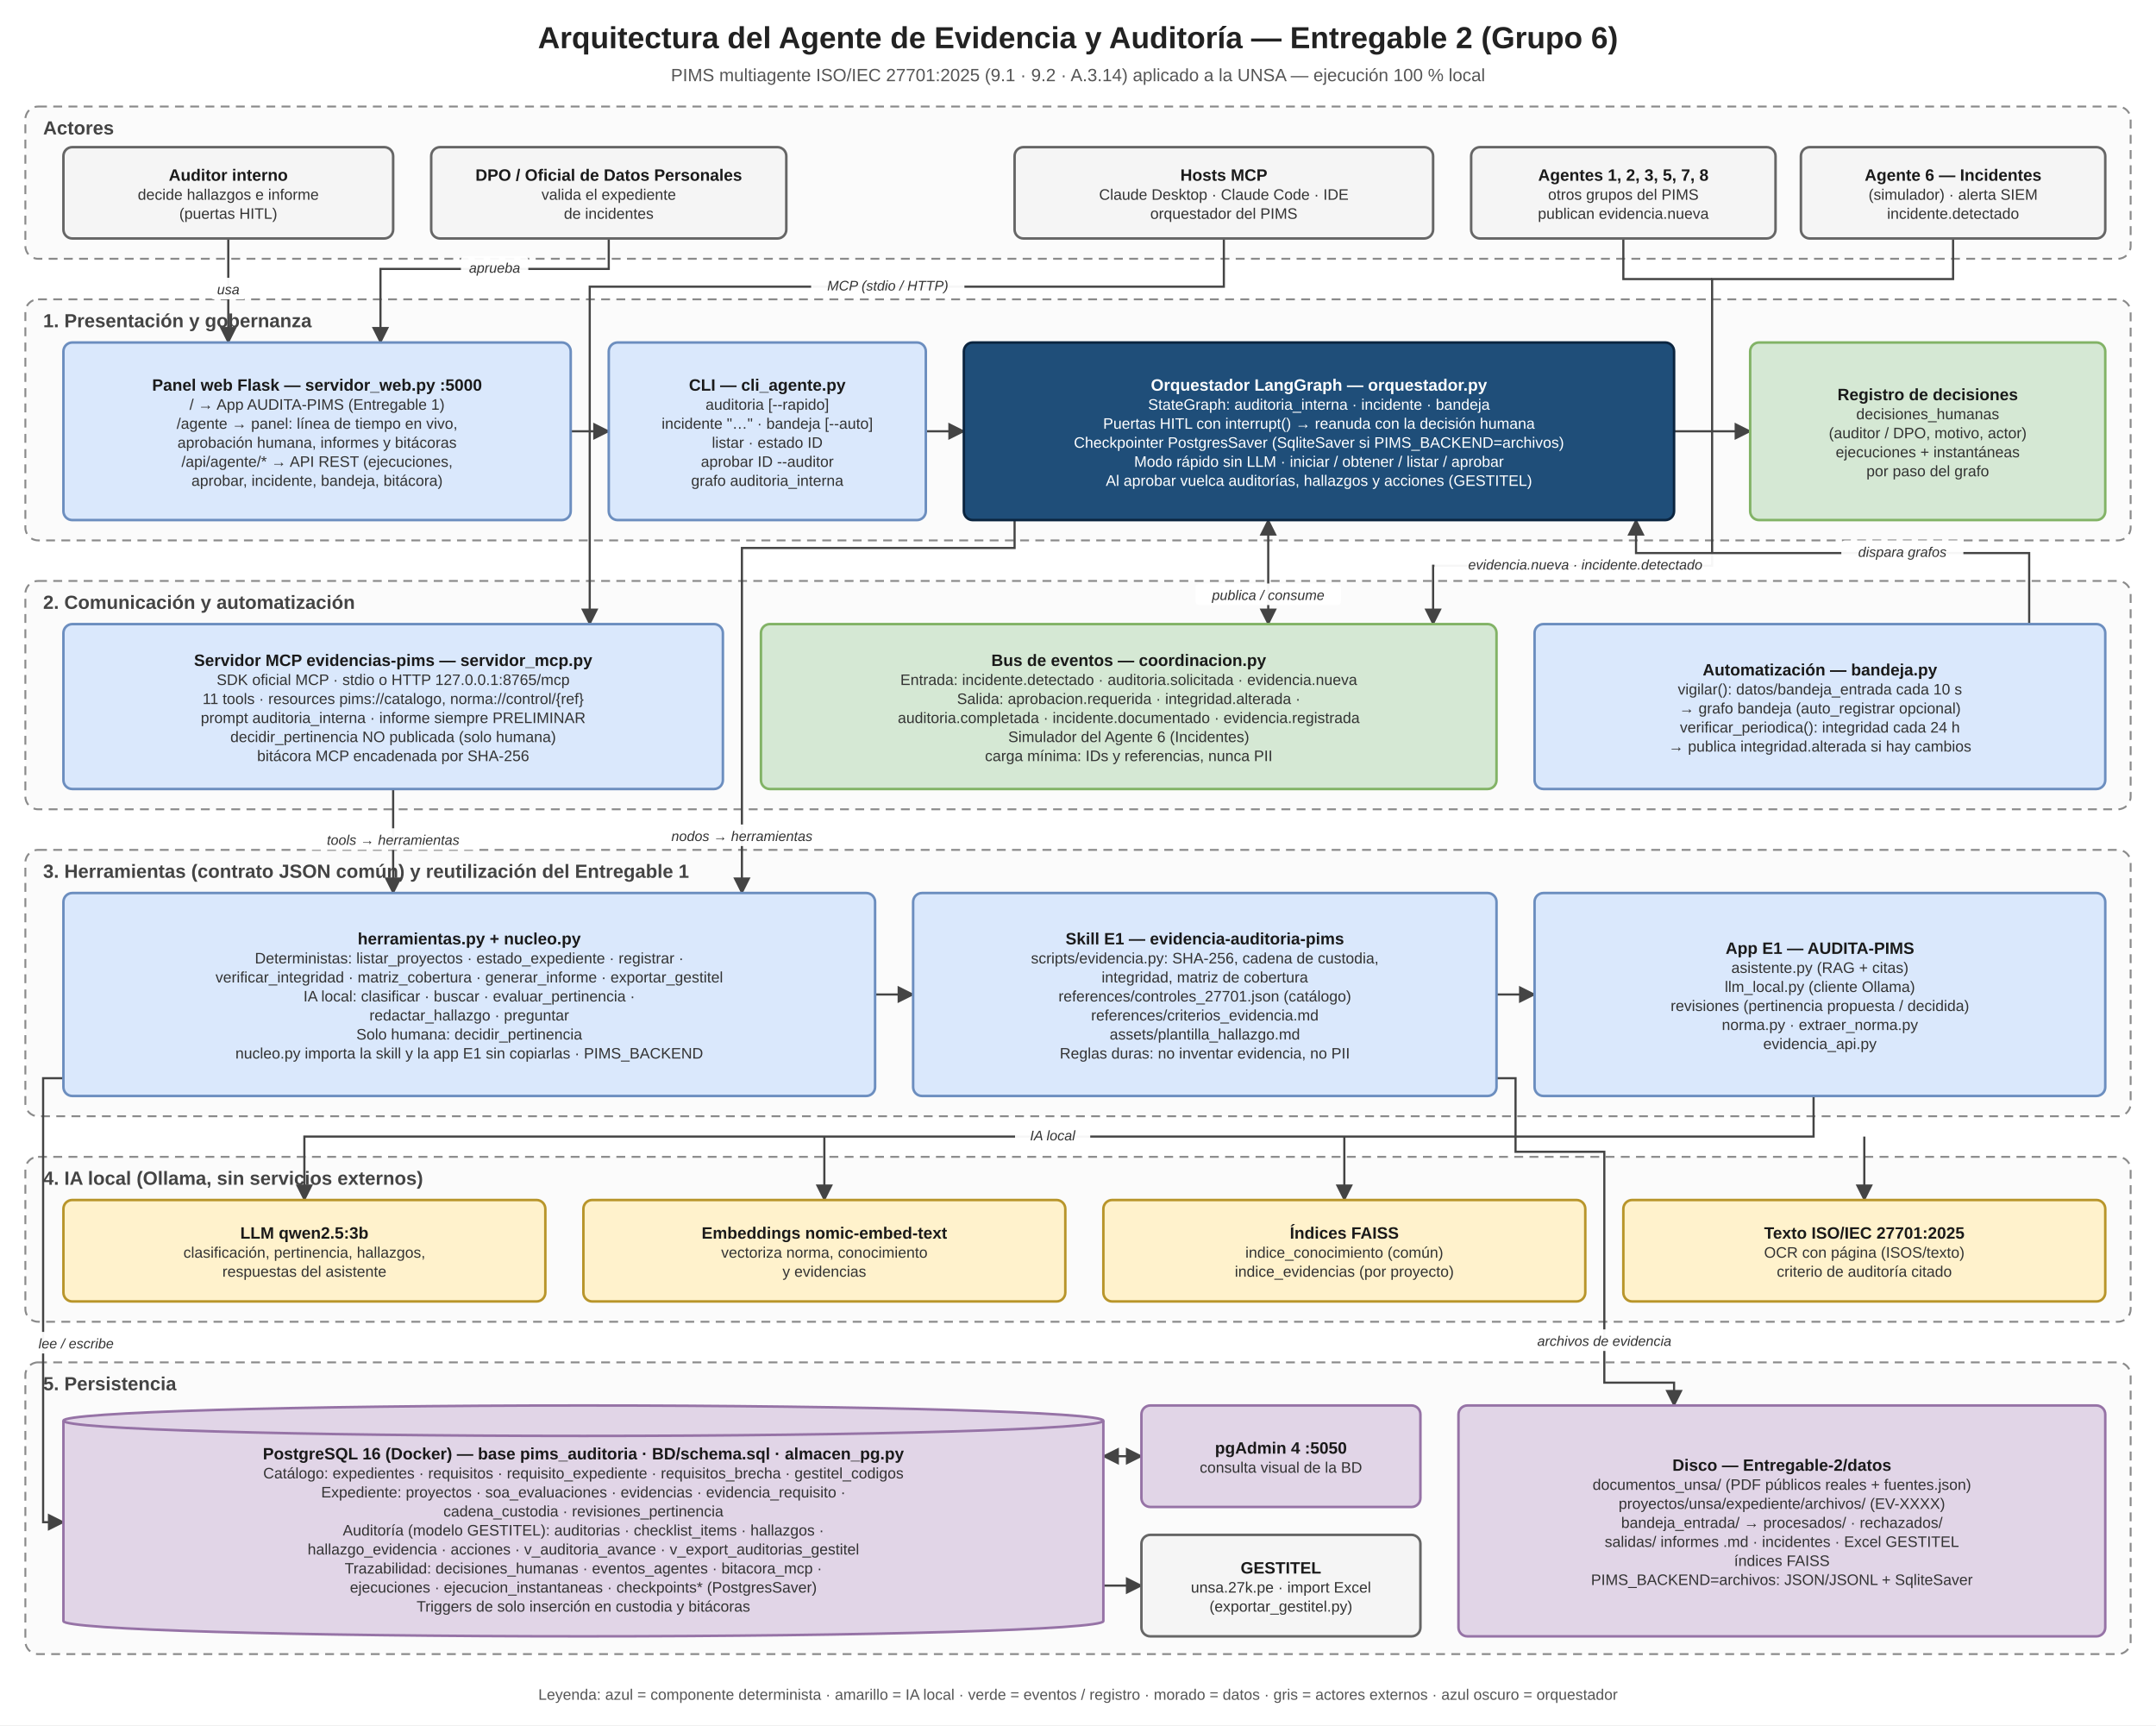
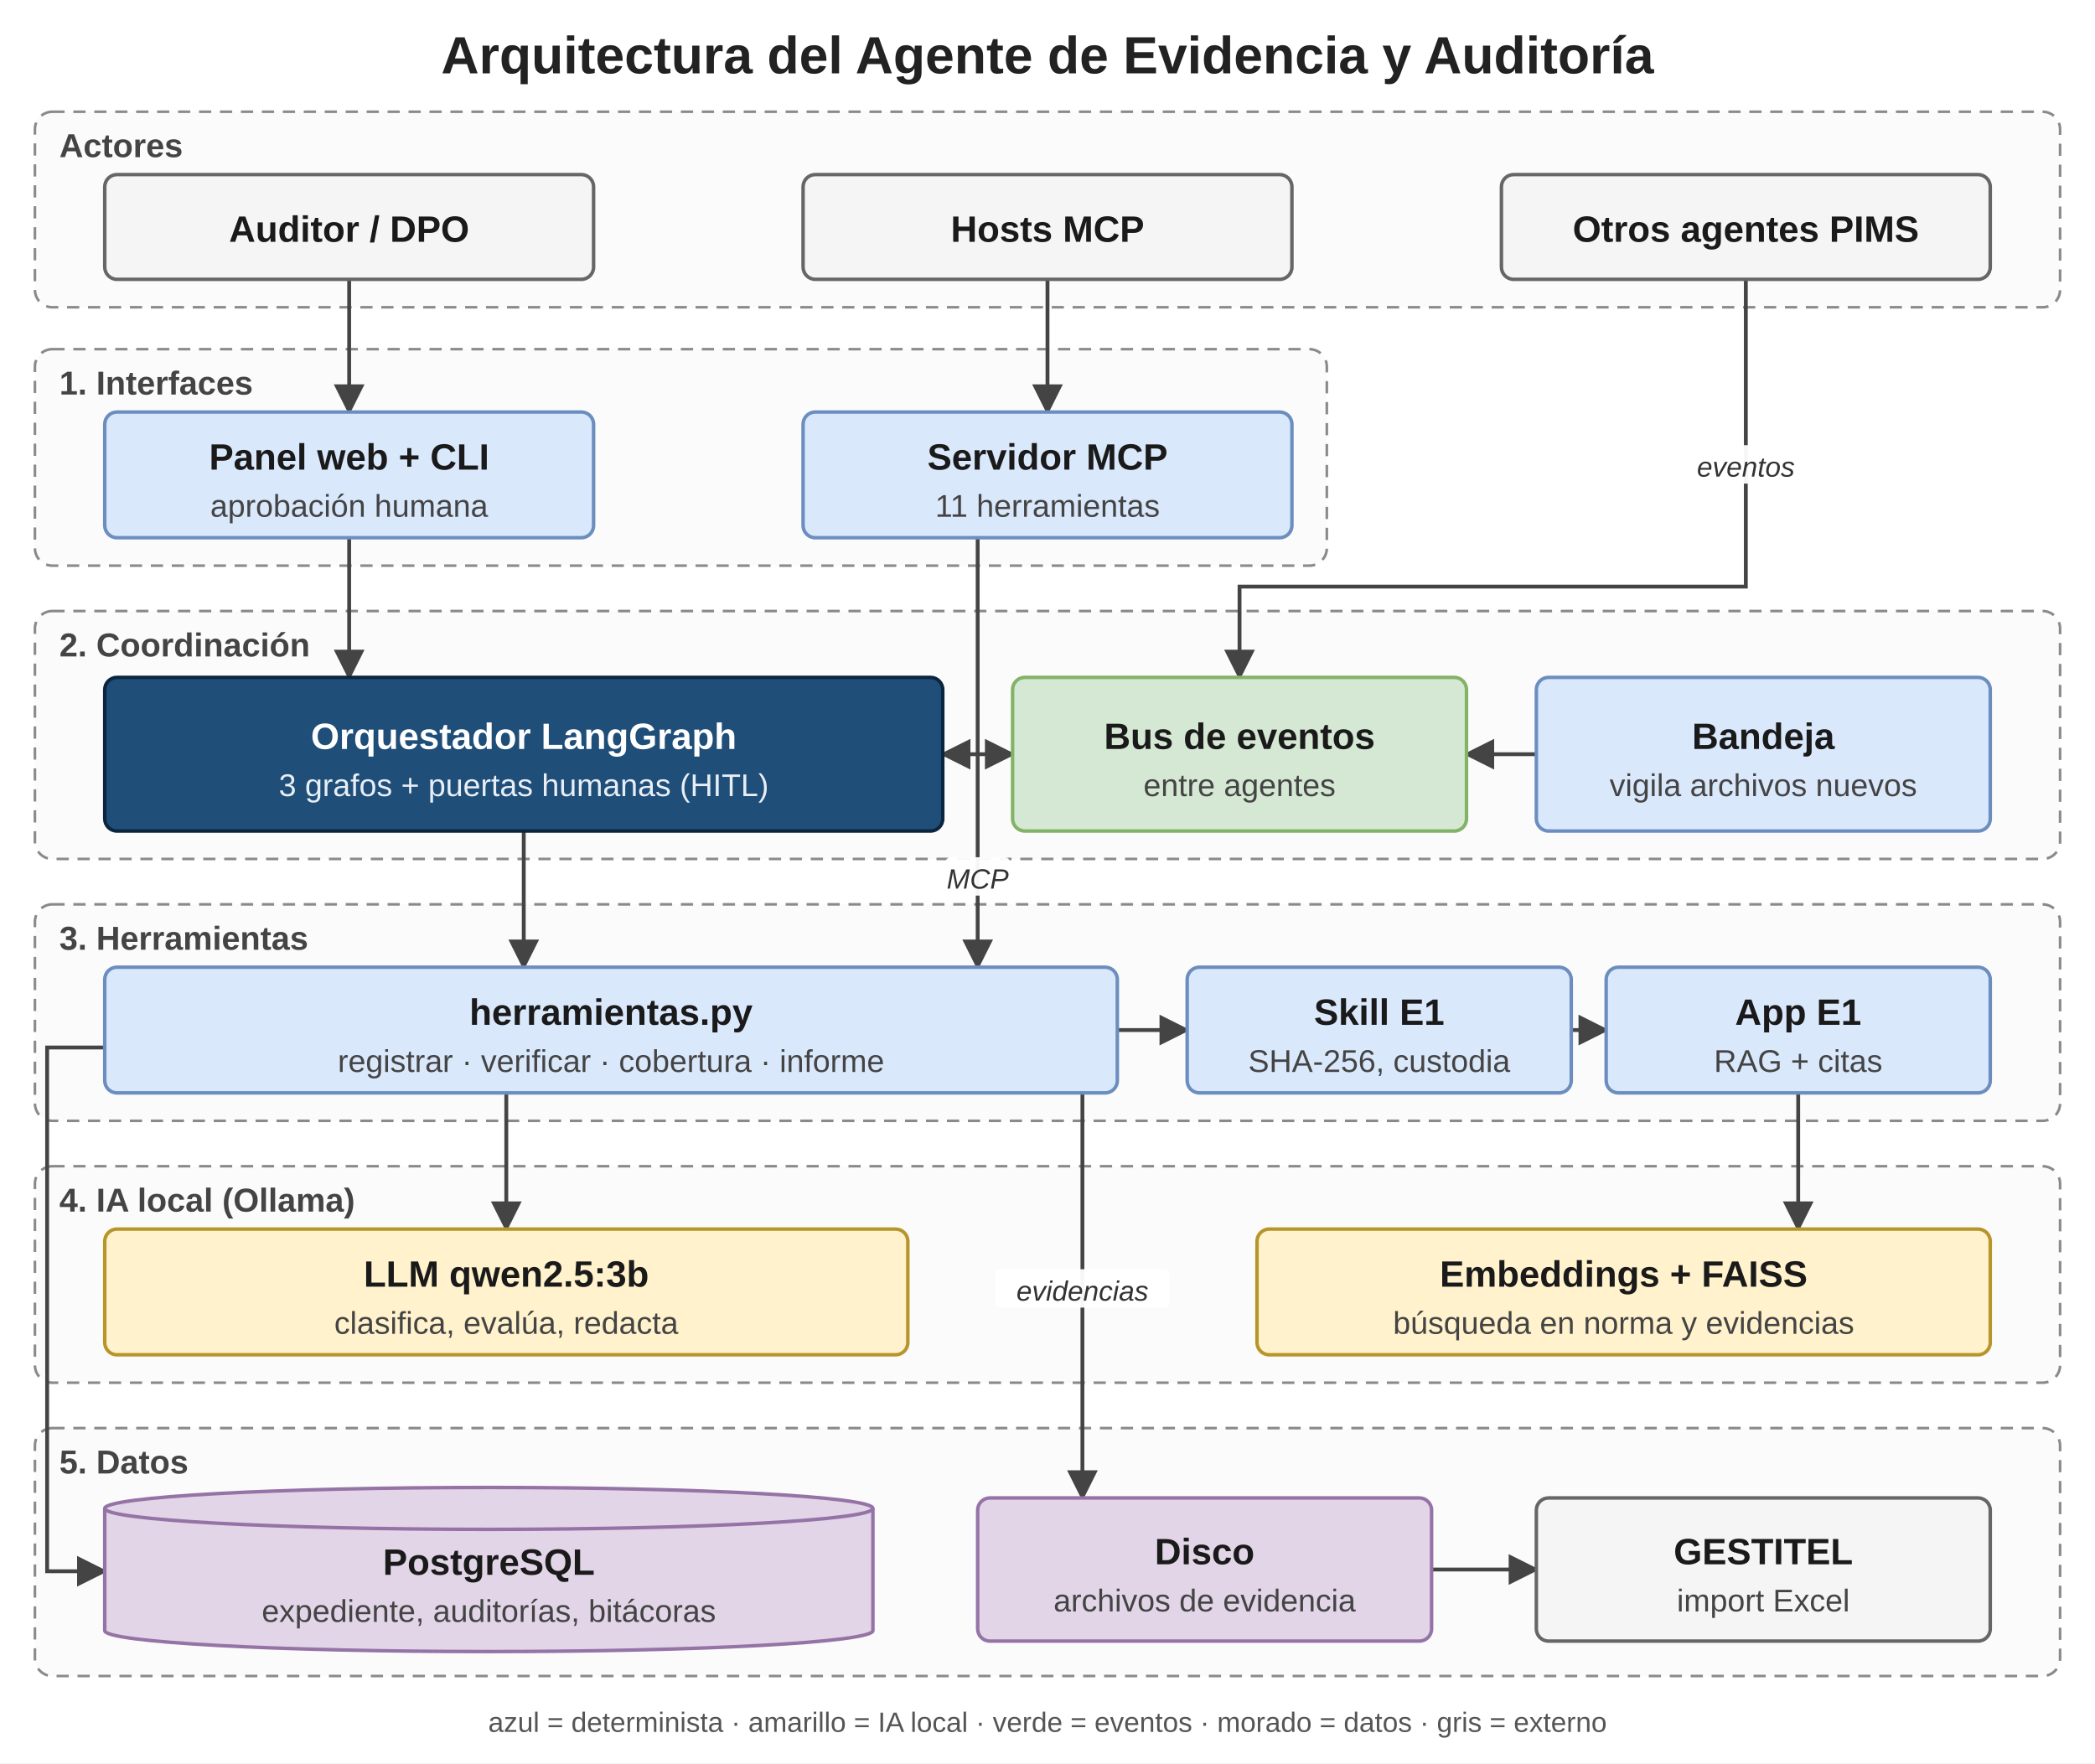
- <svg xmlns="http://www.w3.org/2000/svg" width="1700" height="1360" viewBox="0 0 1700 1360">
+ <svg xmlns="http://www.w3.org/2000/svg" width="1200" height="1010" viewBox="0 0 1200 1010">
  <defs>
    <marker id="pf" viewBox="0 0 10 10" refX="9" refY="5" markerWidth="8" markerHeight="8" orient="auto-start-reverse">
      <path d="M0,0 L10,5 L0,10 z" fill="#444" />
    </marker>
    <marker id="pi" viewBox="0 0 10 10" refX="9" refY="5" markerWidth="8" markerHeight="8" orient="auto-start-reverse">
      <path d="M0,0 L10,5 L0,10 z" fill="#444" />
    </marker>
  </defs>
  <rect width="100%" height="100%" fill="#ffffff" />
-   <rect x="20" y="84" width="1660" height="120" rx="10" fill="#fbfbfb" stroke="#8a8a8a" stroke-width="1.5" stroke-dasharray="7 5" />
-   <text x="34" y="106" font-family="Segoe UI, Arial, Helvetica, sans-serif" font-size="15" font-weight="bold" fill="#444" text-anchor="start">Actores</text>
-   <rect x="20" y="236" width="1660" height="190" rx="10" fill="#fbfbfb" stroke="#8a8a8a" stroke-width="1.5" stroke-dasharray="7 5" />
-   <text x="34" y="258" font-family="Segoe UI, Arial, Helvetica, sans-serif" font-size="15" font-weight="bold" fill="#444" text-anchor="start">1. Presentación y gobernanza</text>
-   <rect x="20" y="458" width="1660" height="180" rx="10" fill="#fbfbfb" stroke="#8a8a8a" stroke-width="1.5" stroke-dasharray="7 5" />
-   <text x="34" y="480" font-family="Segoe UI, Arial, Helvetica, sans-serif" font-size="15" font-weight="bold" fill="#444" text-anchor="start">2. Comunicación y automatización</text>
-   <rect x="20" y="670" width="1660" height="210" rx="10" fill="#fbfbfb" stroke="#8a8a8a" stroke-width="1.5" stroke-dasharray="7 5" />
-   <text x="34" y="692" font-family="Segoe UI, Arial, Helvetica, sans-serif" font-size="15" font-weight="bold" fill="#444" text-anchor="start">3. Herramientas (contrato JSON común) y reutilización del Entregable 1</text>
-   <rect x="20" y="912" width="1660" height="130" rx="10" fill="#fbfbfb" stroke="#8a8a8a" stroke-width="1.5" stroke-dasharray="7 5" />
-   <text x="34" y="934" font-family="Segoe UI, Arial, Helvetica, sans-serif" font-size="15" font-weight="bold" fill="#444" text-anchor="start">4. IA local (Ollama, sin servicios externos)</text>
-   <rect x="20" y="1074" width="1660" height="230" rx="10" fill="#fbfbfb" stroke="#8a8a8a" stroke-width="1.5" stroke-dasharray="7 5" />
-   <text x="34" y="1096" font-family="Segoe UI, Arial, Helvetica, sans-serif" font-size="15" font-weight="bold" fill="#444" text-anchor="start">5. Persistencia</text>
-   <path d="M180,188 L180,270" fill="none" stroke="#444" stroke-width="1.7" marker-end="url(#pf)" />
-   <rect x="165.76" y="219.0" width="28.48" height="17" rx="3" fill="#ffffff" fill-opacity="0.95" />
-   <text x="180.0" y="232.0" font-family="Segoe UI, Arial, Helvetica, sans-serif" font-size="11" font-weight="normal" fill="#333" text-anchor="middle" font-style="italic">usa</text>
-   <path d="M480,188 L480,212 L300,212 L300,270" fill="none" stroke="#444" stroke-width="1.7" marker-end="url(#pf)" />
-   <rect x="363.44" y="202" width="53.12" height="17" rx="3" fill="#ffffff" fill-opacity="0.95" />
-   <text x="390" y="215" font-family="Segoe UI, Arial, Helvetica, sans-serif" font-size="11" font-weight="normal" fill="#333" text-anchor="middle" font-style="italic">aprueba</text>
-   <path d="M965,188 L965,226 L465,226 L465,492" fill="none" stroke="#444" stroke-width="1.7" marker-end="url(#pf)" />
-   <rect x="639.56" y="216" width="120.88" height="17" rx="3" fill="#ffffff" fill-opacity="0.95" />
-   <text x="700" y="229" font-family="Segoe UI, Arial, Helvetica, sans-serif" font-size="11" font-weight="normal" fill="#333" text-anchor="middle" font-style="italic">MCP (stdio / HTTP)</text>
-   <path d="M1280,188 L1280,220 L1350,220" fill="none" stroke="#444" stroke-width="1.7" />
-   <path d="M1540,188 L1540,220 L1350,220 L1350,446 L1130,446 L1130,492" fill="none" stroke="#444" stroke-width="1.7" marker-end="url(#pf)" />
-   <rect x="1131.04" y="436" width="237.92" height="17" rx="3" fill="#ffffff" fill-opacity="0.95" />
-   <text x="1250" y="449" font-family="Segoe UI, Arial, Helvetica, sans-serif" font-size="11" font-weight="normal" fill="#333" text-anchor="middle" font-style="italic">evidencia.nueva · incidente.detectado</text>
-   <path d="M450,340 L480,340" fill="none" stroke="#444" stroke-width="1.7" marker-end="url(#pf)" />
-   <path d="M730,340 L760,340" fill="none" stroke="#444" stroke-width="1.7" marker-end="url(#pf)" />
-   <path d="M1320,340 L1380,340" fill="none" stroke="#444" stroke-width="1.7" marker-end="url(#pf)" />
-   <path d="M1000,410 L1000,492" fill="none" stroke="#444" stroke-width="1.7" marker-start="url(#pi)" marker-end="url(#pf)" />
-   <rect x="942.64" y="460" width="114.72" height="17" rx="3" fill="#ffffff" fill-opacity="0.95" />
-   <text x="1000" y="473" font-family="Segoe UI, Arial, Helvetica, sans-serif" font-size="11" font-weight="normal" fill="#333" text-anchor="middle" font-style="italic">publica / consume</text>
-   <path d="M1600,492 L1600,436 L1290,436 L1290,410" fill="none" stroke="#444" stroke-width="1.7" marker-end="url(#pf)" />
-   <rect x="1451.88" y="426" width="96.24" height="17" rx="3" fill="#ffffff" fill-opacity="0.95" />
-   <text x="1500" y="439" font-family="Segoe UI, Arial, Helvetica, sans-serif" font-size="11" font-weight="normal" fill="#333" text-anchor="middle" font-style="italic">dispara grafos</text>
-   <path d="M310,622 L310,704" fill="none" stroke="#444" stroke-width="1.7" marker-end="url(#pf)" />
-   <rect x="243.4" y="653.0" width="133.2" height="17" rx="3" fill="#ffffff" fill-opacity="0.95" />
-   <text x="310.0" y="666.0" font-family="Segoe UI, Arial, Helvetica, sans-serif" font-size="11" font-weight="normal" fill="#333" text-anchor="middle" font-style="italic">tools → herramientas</text>
-   <path d="M800,410 L800,432 L585,432 L585,704" fill="none" stroke="#444" stroke-width="1.7" marker-end="url(#pf)" />
-   <rect x="518.4" y="650" width="133.2" height="17" rx="3" fill="#ffffff" fill-opacity="0.95" />
-   <text x="585" y="663" font-family="Segoe UI, Arial, Helvetica, sans-serif" font-size="11" font-weight="normal" fill="#333" text-anchor="middle" font-style="italic">nodos → herramientas</text>
-   <path d="M690,784 L720,784" fill="none" stroke="#444" stroke-width="1.7" marker-end="url(#pf)" />
-   <path d="M1180,784 L1210,784" fill="none" stroke="#444" stroke-width="1.7" marker-end="url(#pf)" />
-   <path d="M1430,864 L1430,896 L240,896 L240,946" fill="none" stroke="#444" stroke-width="1.7" marker-end="url(#pf)" />
-   <rect x="800.36" y="886" width="59.28" height="17" rx="3" fill="#ffffff" fill-opacity="0.95" />
-   <text x="830" y="899" font-family="Segoe UI, Arial, Helvetica, sans-serif" font-size="11" font-weight="normal" fill="#333" text-anchor="middle" font-style="italic">IA local</text>
-   <path d="M650,896 L650,946" fill="none" stroke="#444" stroke-width="1.7" marker-end="url(#pf)" />
-   <path d="M1060,896 L1060,946" fill="none" stroke="#444" stroke-width="1.7" marker-end="url(#pf)" />
-   <path d="M1470,896 L1470,946" fill="none" stroke="#444" stroke-width="1.7" marker-end="url(#pf)" />
-   <path d="M50,850 L34,850 L34,1200 L50,1200" fill="none" stroke="#444" stroke-width="1.7" marker-end="url(#pf)" />
-   <rect x="14.96" y="1050" width="90.08" height="17" rx="3" fill="#ffffff" fill-opacity="0.95" />
-   <text x="60" y="1063" font-family="Segoe UI, Arial, Helvetica, sans-serif" font-size="11" font-weight="normal" fill="#333" text-anchor="middle" font-style="italic">lee / escribe</text>
-   <path d="M1180,850 L1195,850 L1195,908 L1265,908 L1265,1090 L1320,1090 L1320,1108" fill="none" stroke="#444" stroke-width="1.7" marker-end="url(#pf)" />
-   <rect x="1195.32" y="1048" width="139.36" height="17" rx="3" fill="#ffffff" fill-opacity="0.95" />
-   <text x="1265" y="1061" font-family="Segoe UI, Arial, Helvetica, sans-serif" font-size="11" font-weight="normal" fill="#333" text-anchor="middle" font-style="italic">archivos de evidencia</text>
-   <path d="M870,1148 L900,1148" fill="none" stroke="#444" stroke-width="1.7" marker-start="url(#pi)" marker-end="url(#pf)" />
-   <path d="M860,1250 L900,1250" fill="none" stroke="#444" stroke-width="1.7" marker-end="url(#pf)" />
-   <text x="850" y="38" font-family="Segoe UI, Arial, Helvetica, sans-serif" font-size="24" font-weight="bold" fill="#222" text-anchor="middle">Arquitectura del Agente de Evidencia y Auditoría — Entregable 2 (Grupo 6)</text>
-   <text x="850" y="64" font-family="Segoe UI, Arial, Helvetica, sans-serif" font-size="14" font-weight="normal" fill="#555" text-anchor="middle">PIMS multiagente ISO/IEC 27701:2025 (9.1 · 9.2 · A.3.14) aplicado a la UNSA — ejecución 100 % local</text>
-   <rect x="50" y="116" width="260" height="72" rx="7" fill="#f5f5f5" stroke="#666666" stroke-width="2" />
-   <text x="180.0" y="142.5" font-family="Segoe UI, Arial, Helvetica, sans-serif" font-size="13" font-weight="bold" fill="#1a1a1a" text-anchor="middle">Auditor interno</text>
-   <text x="180.0" y="157.5" font-family="Segoe UI, Arial, Helvetica, sans-serif" font-size="12" font-weight="normal" fill="#333" text-anchor="middle">decide hallazgos e informe</text>
-   <text x="180.0" y="172.5" font-family="Segoe UI, Arial, Helvetica, sans-serif" font-size="12" font-weight="normal" fill="#333" text-anchor="middle">(puertas HITL)</text>
-   <rect x="340" y="116" width="280" height="72" rx="7" fill="#f5f5f5" stroke="#666666" stroke-width="2" />
-   <text x="480.0" y="142.5" font-family="Segoe UI, Arial, Helvetica, sans-serif" font-size="13" font-weight="bold" fill="#1a1a1a" text-anchor="middle">DPO / Oficial de Datos Personales</text>
-   <text x="480.0" y="157.5" font-family="Segoe UI, Arial, Helvetica, sans-serif" font-size="12" font-weight="normal" fill="#333" text-anchor="middle">valida el expediente</text>
-   <text x="480.0" y="172.5" font-family="Segoe UI, Arial, Helvetica, sans-serif" font-size="12" font-weight="normal" fill="#333" text-anchor="middle">de incidentes</text>
-   <rect x="800" y="116" width="330" height="72" rx="7" fill="#f5f5f5" stroke="#666666" stroke-width="2" />
-   <text x="965.0" y="142.5" font-family="Segoe UI, Arial, Helvetica, sans-serif" font-size="13" font-weight="bold" fill="#1a1a1a" text-anchor="middle">Hosts MCP</text>
-   <text x="965.0" y="157.5" font-family="Segoe UI, Arial, Helvetica, sans-serif" font-size="12" font-weight="normal" fill="#333" text-anchor="middle">Claude Desktop · Claude Code · IDE</text>
-   <text x="965.0" y="172.5" font-family="Segoe UI, Arial, Helvetica, sans-serif" font-size="12" font-weight="normal" fill="#333" text-anchor="middle">orquestador del PIMS</text>
-   <rect x="1160" y="116" width="240" height="72" rx="7" fill="#f5f5f5" stroke="#666666" stroke-width="2" />
-   <text x="1280.0" y="142.5" font-family="Segoe UI, Arial, Helvetica, sans-serif" font-size="13" font-weight="bold" fill="#1a1a1a" text-anchor="middle">Agentes 1, 2, 3, 5, 7, 8</text>
-   <text x="1280.0" y="157.5" font-family="Segoe UI, Arial, Helvetica, sans-serif" font-size="12" font-weight="normal" fill="#333" text-anchor="middle">otros grupos del PIMS</text>
-   <text x="1280.0" y="172.5" font-family="Segoe UI, Arial, Helvetica, sans-serif" font-size="12" font-weight="normal" fill="#333" text-anchor="middle">publican evidencia.nueva</text>
-   <rect x="1420" y="116" width="240" height="72" rx="7" fill="#f5f5f5" stroke="#666666" stroke-width="2" />
-   <text x="1540.0" y="142.5" font-family="Segoe UI, Arial, Helvetica, sans-serif" font-size="13" font-weight="bold" fill="#1a1a1a" text-anchor="middle">Agente 6 — Incidentes</text>
-   <text x="1540.0" y="157.5" font-family="Segoe UI, Arial, Helvetica, sans-serif" font-size="12" font-weight="normal" fill="#333" text-anchor="middle">(simulador) · alerta SIEM</text>
-   <text x="1540.0" y="172.5" font-family="Segoe UI, Arial, Helvetica, sans-serif" font-size="12" font-weight="normal" fill="#333" text-anchor="middle">incidente.detectado</text>
-   <rect x="50" y="270" width="400" height="140" rx="7" fill="#dae8fc" stroke="#6c8ebf" stroke-width="2" />
-   <text x="250.0" y="308.0" font-family="Segoe UI, Arial, Helvetica, sans-serif" font-size="13" font-weight="bold" fill="#1a1a1a" text-anchor="middle">Panel web Flask — servidor_web.py :5000</text>
-   <text x="250.0" y="323.0" font-family="Segoe UI, Arial, Helvetica, sans-serif" font-size="12" font-weight="normal" fill="#333" text-anchor="middle">/  → App AUDITA-PIMS (Entregable 1)</text>
-   <text x="250.0" y="338.0" font-family="Segoe UI, Arial, Helvetica, sans-serif" font-size="12" font-weight="normal" fill="#333" text-anchor="middle">/agente → panel: línea de tiempo en vivo,</text>
-   <text x="250.0" y="353.0" font-family="Segoe UI, Arial, Helvetica, sans-serif" font-size="12" font-weight="normal" fill="#333" text-anchor="middle">aprobación humana, informes y bitácoras</text>
-   <text x="250.0" y="368.0" font-family="Segoe UI, Arial, Helvetica, sans-serif" font-size="12" font-weight="normal" fill="#333" text-anchor="middle">/api/agente/* → API REST (ejecuciones,</text>
-   <text x="250.0" y="383.0" font-family="Segoe UI, Arial, Helvetica, sans-serif" font-size="12" font-weight="normal" fill="#333" text-anchor="middle">aprobar, incidente, bandeja, bitácora)</text>
-   <rect x="480" y="270" width="250" height="140" rx="7" fill="#dae8fc" stroke="#6c8ebf" stroke-width="2" />
-   <text x="605.0" y="308.0" font-family="Segoe UI, Arial, Helvetica, sans-serif" font-size="13" font-weight="bold" fill="#1a1a1a" text-anchor="middle">CLI — cli_agente.py</text>
-   <text x="605.0" y="323.0" font-family="Segoe UI, Arial, Helvetica, sans-serif" font-size="12" font-weight="normal" fill="#333" text-anchor="middle">auditoria [--rapido]</text>
-   <text x="605.0" y="338.0" font-family="Segoe UI, Arial, Helvetica, sans-serif" font-size="12" font-weight="normal" fill="#333" text-anchor="middle">incidente "…" · bandeja [--auto]</text>
-   <text x="605.0" y="353.0" font-family="Segoe UI, Arial, Helvetica, sans-serif" font-size="12" font-weight="normal" fill="#333" text-anchor="middle">listar · estado ID</text>
-   <text x="605.0" y="368.0" font-family="Segoe UI, Arial, Helvetica, sans-serif" font-size="12" font-weight="normal" fill="#333" text-anchor="middle">aprobar ID --auditor</text>
-   <text x="605.0" y="383.0" font-family="Segoe UI, Arial, Helvetica, sans-serif" font-size="12" font-weight="normal" fill="#333" text-anchor="middle">grafo auditoria_interna</text>
-   <rect x="760" y="270" width="560" height="140" rx="7" fill="#1f4e79" stroke="#0b2540" stroke-width="2" />
-   <text x="1040.0" y="308.0" font-family="Segoe UI, Arial, Helvetica, sans-serif" font-size="13" font-weight="bold" fill="#ffffff" text-anchor="middle">Orquestador LangGraph — orquestador.py</text>
-   <text x="1040.0" y="323.0" font-family="Segoe UI, Arial, Helvetica, sans-serif" font-size="12" font-weight="normal" fill="#ffffff" text-anchor="middle">StateGraph: auditoria_interna · incidente · bandeja</text>
-   <text x="1040.0" y="338.0" font-family="Segoe UI, Arial, Helvetica, sans-serif" font-size="12" font-weight="normal" fill="#ffffff" text-anchor="middle">Puertas HITL con interrupt() → reanuda con la decisión humana</text>
-   <text x="1040.0" y="353.0" font-family="Segoe UI, Arial, Helvetica, sans-serif" font-size="12" font-weight="normal" fill="#ffffff" text-anchor="middle">Checkpointer PostgresSaver (SqliteSaver si PIMS_BACKEND=archivos)</text>
-   <text x="1040.0" y="368.0" font-family="Segoe UI, Arial, Helvetica, sans-serif" font-size="12" font-weight="normal" fill="#ffffff" text-anchor="middle">Modo rápido sin LLM · iniciar / obtener / listar / aprobar</text>
-   <text x="1040.0" y="383.0" font-family="Segoe UI, Arial, Helvetica, sans-serif" font-size="12" font-weight="normal" fill="#ffffff" text-anchor="middle">Al aprobar vuelca auditorías, hallazgos y acciones (GESTITEL)</text>
-   <rect x="1380" y="270" width="280" height="140" rx="7" fill="#d5e8d4" stroke="#82b366" stroke-width="2" />
-   <text x="1520.0" y="315.5" font-family="Segoe UI, Arial, Helvetica, sans-serif" font-size="13" font-weight="bold" fill="#1a1a1a" text-anchor="middle">Registro de decisiones</text>
-   <text x="1520.0" y="330.5" font-family="Segoe UI, Arial, Helvetica, sans-serif" font-size="12" font-weight="normal" fill="#333" text-anchor="middle">decisiones_humanas</text>
-   <text x="1520.0" y="345.5" font-family="Segoe UI, Arial, Helvetica, sans-serif" font-size="12" font-weight="normal" fill="#333" text-anchor="middle">(auditor / DPO, motivo, actor)</text>
-   <text x="1520.0" y="360.5" font-family="Segoe UI, Arial, Helvetica, sans-serif" font-size="12" font-weight="normal" fill="#333" text-anchor="middle">ejecuciones + instantáneas</text>
-   <text x="1520.0" y="375.5" font-family="Segoe UI, Arial, Helvetica, sans-serif" font-size="12" font-weight="normal" fill="#333" text-anchor="middle">por paso del grafo</text>
-   <rect x="50" y="492" width="520" height="130" rx="7" fill="#dae8fc" stroke="#6c8ebf" stroke-width="2" />
-   <text x="310.0" y="525.0" font-family="Segoe UI, Arial, Helvetica, sans-serif" font-size="13" font-weight="bold" fill="#1a1a1a" text-anchor="middle">Servidor MCP evidencias-pims — servidor_mcp.py</text>
-   <text x="310.0" y="540.0" font-family="Segoe UI, Arial, Helvetica, sans-serif" font-size="12" font-weight="normal" fill="#333" text-anchor="middle">SDK oficial MCP · stdio o HTTP 127.0.0.1:8765/mcp</text>
-   <text x="310.0" y="555.0" font-family="Segoe UI, Arial, Helvetica, sans-serif" font-size="12" font-weight="normal" fill="#333" text-anchor="middle">11 tools · resources pims://catalogo, norma://control/{ref}</text>
-   <text x="310.0" y="570.0" font-family="Segoe UI, Arial, Helvetica, sans-serif" font-size="12" font-weight="normal" fill="#333" text-anchor="middle">prompt auditoria_interna · informe siempre PRELIMINAR</text>
-   <text x="310.0" y="585.0" font-family="Segoe UI, Arial, Helvetica, sans-serif" font-size="12" font-weight="normal" fill="#333" text-anchor="middle">decidir_pertinencia NO publicada (solo humana)</text>
-   <text x="310.0" y="600.0" font-family="Segoe UI, Arial, Helvetica, sans-serif" font-size="12" font-weight="normal" fill="#333" text-anchor="middle">bitácora MCP encadenada por SHA-256</text>
-   <rect x="600" y="492" width="580" height="130" rx="7" fill="#d5e8d4" stroke="#82b366" stroke-width="2" />
-   <text x="890.0" y="525.0" font-family="Segoe UI, Arial, Helvetica, sans-serif" font-size="13" font-weight="bold" fill="#1a1a1a" text-anchor="middle">Bus de eventos — coordinacion.py</text>
-   <text x="890.0" y="540.0" font-family="Segoe UI, Arial, Helvetica, sans-serif" font-size="12" font-weight="normal" fill="#333" text-anchor="middle">Entrada: incidente.detectado · auditoria.solicitada · evidencia.nueva</text>
-   <text x="890.0" y="555.0" font-family="Segoe UI, Arial, Helvetica, sans-serif" font-size="12" font-weight="normal" fill="#333" text-anchor="middle">Salida: aprobacion.requerida · integridad.alterada ·</text>
-   <text x="890.0" y="570.0" font-family="Segoe UI, Arial, Helvetica, sans-serif" font-size="12" font-weight="normal" fill="#333" text-anchor="middle">auditoria.completada · incidente.documentado · evidencia.registrada</text>
-   <text x="890.0" y="585.0" font-family="Segoe UI, Arial, Helvetica, sans-serif" font-size="12" font-weight="normal" fill="#333" text-anchor="middle">Simulador del Agente 6 (Incidentes)</text>
-   <text x="890.0" y="600.0" font-family="Segoe UI, Arial, Helvetica, sans-serif" font-size="12" font-weight="normal" fill="#333" text-anchor="middle">carga mínima: IDs y referencias, nunca PII</text>
-   <rect x="1210" y="492" width="450" height="130" rx="7" fill="#dae8fc" stroke="#6c8ebf" stroke-width="2" />
-   <text x="1435.0" y="532.5" font-family="Segoe UI, Arial, Helvetica, sans-serif" font-size="13" font-weight="bold" fill="#1a1a1a" text-anchor="middle">Automatización — bandeja.py</text>
-   <text x="1435.0" y="547.5" font-family="Segoe UI, Arial, Helvetica, sans-serif" font-size="12" font-weight="normal" fill="#333" text-anchor="middle">vigilar(): datos/bandeja_entrada cada 10 s</text>
-   <text x="1435.0" y="562.5" font-family="Segoe UI, Arial, Helvetica, sans-serif" font-size="12" font-weight="normal" fill="#333" text-anchor="middle">→ grafo bandeja (auto_registrar opcional)</text>
-   <text x="1435.0" y="577.5" font-family="Segoe UI, Arial, Helvetica, sans-serif" font-size="12" font-weight="normal" fill="#333" text-anchor="middle">verificar_periodica(): integridad cada 24 h</text>
-   <text x="1435.0" y="592.5" font-family="Segoe UI, Arial, Helvetica, sans-serif" font-size="12" font-weight="normal" fill="#333" text-anchor="middle">→ publica integridad.alterada si hay cambios</text>
-   <rect x="50" y="704" width="640" height="160" rx="7" fill="#dae8fc" stroke="#6c8ebf" stroke-width="2" />
-   <text x="370.0" y="744.5" font-family="Segoe UI, Arial, Helvetica, sans-serif" font-size="13" font-weight="bold" fill="#1a1a1a" text-anchor="middle">herramientas.py + nucleo.py</text>
-   <text x="370.0" y="759.5" font-family="Segoe UI, Arial, Helvetica, sans-serif" font-size="12" font-weight="normal" fill="#333" text-anchor="middle">Deterministas: listar_proyectos · estado_expediente · registrar ·</text>
-   <text x="370.0" y="774.5" font-family="Segoe UI, Arial, Helvetica, sans-serif" font-size="12" font-weight="normal" fill="#333" text-anchor="middle">verificar_integridad · matriz_cobertura · generar_informe · exportar_gestitel</text>
-   <text x="370.0" y="789.5" font-family="Segoe UI, Arial, Helvetica, sans-serif" font-size="12" font-weight="normal" fill="#333" text-anchor="middle">IA local: clasificar · buscar · evaluar_pertinencia ·</text>
-   <text x="370.0" y="804.5" font-family="Segoe UI, Arial, Helvetica, sans-serif" font-size="12" font-weight="normal" fill="#333" text-anchor="middle">redactar_hallazgo · preguntar</text>
-   <text x="370.0" y="819.5" font-family="Segoe UI, Arial, Helvetica, sans-serif" font-size="12" font-weight="normal" fill="#333" text-anchor="middle">Solo humana: decidir_pertinencia</text>
-   <text x="370.0" y="834.5" font-family="Segoe UI, Arial, Helvetica, sans-serif" font-size="12" font-weight="normal" fill="#333" text-anchor="middle">nucleo.py importa la skill y la app E1 sin copiarlas · PIMS_BACKEND</text>
-   <rect x="720" y="704" width="460" height="160" rx="7" fill="#dae8fc" stroke="#6c8ebf" stroke-width="2" />
-   <text x="950.0" y="744.5" font-family="Segoe UI, Arial, Helvetica, sans-serif" font-size="13" font-weight="bold" fill="#1a1a1a" text-anchor="middle">Skill E1 — evidencia-auditoria-pims</text>
-   <text x="950.0" y="759.5" font-family="Segoe UI, Arial, Helvetica, sans-serif" font-size="12" font-weight="normal" fill="#333" text-anchor="middle">scripts/evidencia.py: SHA-256, cadena de custodia,</text>
-   <text x="950.0" y="774.5" font-family="Segoe UI, Arial, Helvetica, sans-serif" font-size="12" font-weight="normal" fill="#333" text-anchor="middle">integridad, matriz de cobertura</text>
-   <text x="950.0" y="789.5" font-family="Segoe UI, Arial, Helvetica, sans-serif" font-size="12" font-weight="normal" fill="#333" text-anchor="middle">references/controles_27701.json (catálogo)</text>
-   <text x="950.0" y="804.5" font-family="Segoe UI, Arial, Helvetica, sans-serif" font-size="12" font-weight="normal" fill="#333" text-anchor="middle">references/criterios_evidencia.md</text>
-   <text x="950.0" y="819.5" font-family="Segoe UI, Arial, Helvetica, sans-serif" font-size="12" font-weight="normal" fill="#333" text-anchor="middle">assets/plantilla_hallazgo.md</text>
-   <text x="950.0" y="834.5" font-family="Segoe UI, Arial, Helvetica, sans-serif" font-size="12" font-weight="normal" fill="#333" text-anchor="middle">Reglas duras: no inventar evidencia, no PII</text>
-   <rect x="1210" y="704" width="450" height="160" rx="7" fill="#dae8fc" stroke="#6c8ebf" stroke-width="2" />
-   <text x="1435.0" y="752.0" font-family="Segoe UI, Arial, Helvetica, sans-serif" font-size="13" font-weight="bold" fill="#1a1a1a" text-anchor="middle">App E1 — AUDITA-PIMS</text>
-   <text x="1435.0" y="767.0" font-family="Segoe UI, Arial, Helvetica, sans-serif" font-size="12" font-weight="normal" fill="#333" text-anchor="middle">asistente.py (RAG + citas)</text>
-   <text x="1435.0" y="782.0" font-family="Segoe UI, Arial, Helvetica, sans-serif" font-size="12" font-weight="normal" fill="#333" text-anchor="middle">llm_local.py (cliente Ollama)</text>
-   <text x="1435.0" y="797.0" font-family="Segoe UI, Arial, Helvetica, sans-serif" font-size="12" font-weight="normal" fill="#333" text-anchor="middle">revisiones (pertinencia propuesta / decidida)</text>
-   <text x="1435.0" y="812.0" font-family="Segoe UI, Arial, Helvetica, sans-serif" font-size="12" font-weight="normal" fill="#333" text-anchor="middle">norma.py · extraer_norma.py</text>
-   <text x="1435.0" y="827.0" font-family="Segoe UI, Arial, Helvetica, sans-serif" font-size="12" font-weight="normal" fill="#333" text-anchor="middle">evidencia_api.py</text>
-   <rect x="50" y="946" width="380" height="80" rx="7" fill="#fff2cc" stroke="#b8952a" stroke-width="2" />
-   <text x="240.0" y="976.5" font-family="Segoe UI, Arial, Helvetica, sans-serif" font-size="13" font-weight="bold" fill="#1a1a1a" text-anchor="middle">LLM qwen2.5:3b</text>
-   <text x="240.0" y="991.5" font-family="Segoe UI, Arial, Helvetica, sans-serif" font-size="12" font-weight="normal" fill="#333" text-anchor="middle">clasificación, pertinencia, hallazgos,</text>
-   <text x="240.0" y="1006.5" font-family="Segoe UI, Arial, Helvetica, sans-serif" font-size="12" font-weight="normal" fill="#333" text-anchor="middle">respuestas del asistente</text>
-   <rect x="460" y="946" width="380" height="80" rx="7" fill="#fff2cc" stroke="#b8952a" stroke-width="2" />
-   <text x="650.0" y="976.5" font-family="Segoe UI, Arial, Helvetica, sans-serif" font-size="13" font-weight="bold" fill="#1a1a1a" text-anchor="middle">Embeddings nomic-embed-text</text>
-   <text x="650.0" y="991.5" font-family="Segoe UI, Arial, Helvetica, sans-serif" font-size="12" font-weight="normal" fill="#333" text-anchor="middle">vectoriza norma, conocimiento</text>
-   <text x="650.0" y="1006.5" font-family="Segoe UI, Arial, Helvetica, sans-serif" font-size="12" font-weight="normal" fill="#333" text-anchor="middle">y evidencias</text>
-   <rect x="870" y="946" width="380" height="80" rx="7" fill="#fff2cc" stroke="#b8952a" stroke-width="2" />
-   <text x="1060.0" y="976.5" font-family="Segoe UI, Arial, Helvetica, sans-serif" font-size="13" font-weight="bold" fill="#1a1a1a" text-anchor="middle">Índices FAISS</text>
-   <text x="1060.0" y="991.5" font-family="Segoe UI, Arial, Helvetica, sans-serif" font-size="12" font-weight="normal" fill="#333" text-anchor="middle">indice_conocimiento (común)</text>
-   <text x="1060.0" y="1006.5" font-family="Segoe UI, Arial, Helvetica, sans-serif" font-size="12" font-weight="normal" fill="#333" text-anchor="middle">indice_evidencias (por proyecto)</text>
-   <rect x="1280" y="946" width="380" height="80" rx="7" fill="#fff2cc" stroke="#b8952a" stroke-width="2" />
-   <text x="1470.0" y="976.5" font-family="Segoe UI, Arial, Helvetica, sans-serif" font-size="13" font-weight="bold" fill="#1a1a1a" text-anchor="middle">Texto ISO/IEC 27701:2025</text>
-   <text x="1470.0" y="991.5" font-family="Segoe UI, Arial, Helvetica, sans-serif" font-size="12" font-weight="normal" fill="#333" text-anchor="middle">OCR con página (ISOS/texto)</text>
-   <text x="1470.0" y="1006.5" font-family="Segoe UI, Arial, Helvetica, sans-serif" font-size="12" font-weight="normal" fill="#333" text-anchor="middle">criterio de auditoría citado</text>
-   <path d="M50,1120 A410.0,12 0 0 1 870,1120 L870,1278 A410.0,12 0 0 1 50,1278 Z" fill="#e1d5e7" stroke="#9673a6" stroke-width="2" />
-   <path d="M50,1120 A410.0,12 0 0 0 870,1120" fill="none" stroke="#9673a6" stroke-width="2" />
-   <text x="460.0" y="1150.5" font-family="Segoe UI, Arial, Helvetica, sans-serif" font-size="13" font-weight="bold" fill="#1a1a1a" text-anchor="middle">PostgreSQL 16 (Docker) — base pims_auditoria · BD/schema.sql · almacen_pg.py</text>
-   <text x="460.0" y="1165.5" font-family="Segoe UI, Arial, Helvetica, sans-serif" font-size="12" font-weight="normal" fill="#333" text-anchor="middle">Catálogo: expedientes · requisitos · requisito_expediente · requisitos_brecha · gestitel_codigos</text>
-   <text x="460.0" y="1180.5" font-family="Segoe UI, Arial, Helvetica, sans-serif" font-size="12" font-weight="normal" fill="#333" text-anchor="middle">Expediente: proyectos · soa_evaluaciones · evidencias · evidencia_requisito ·</text>
-   <text x="460.0" y="1195.5" font-family="Segoe UI, Arial, Helvetica, sans-serif" font-size="12" font-weight="normal" fill="#333" text-anchor="middle">cadena_custodia · revisiones_pertinencia</text>
-   <text x="460.0" y="1210.5" font-family="Segoe UI, Arial, Helvetica, sans-serif" font-size="12" font-weight="normal" fill="#333" text-anchor="middle">Auditoría (modelo GESTITEL): auditorias · checklist_items · hallazgos ·</text>
-   <text x="460.0" y="1225.5" font-family="Segoe UI, Arial, Helvetica, sans-serif" font-size="12" font-weight="normal" fill="#333" text-anchor="middle">hallazgo_evidencia · acciones · v_auditoria_avance · v_export_auditorias_gestitel</text>
-   <text x="460.0" y="1240.5" font-family="Segoe UI, Arial, Helvetica, sans-serif" font-size="12" font-weight="normal" fill="#333" text-anchor="middle">Trazabilidad: decisiones_humanas · eventos_agentes · bitacora_mcp ·</text>
-   <text x="460.0" y="1255.5" font-family="Segoe UI, Arial, Helvetica, sans-serif" font-size="12" font-weight="normal" fill="#333" text-anchor="middle">ejecuciones · ejecucion_instantaneas · checkpoints* (PostgresSaver)</text>
-   <text x="460.0" y="1270.5" font-family="Segoe UI, Arial, Helvetica, sans-serif" font-size="12" font-weight="normal" fill="#333" text-anchor="middle">Triggers de solo inserción en custodia y bitácoras</text>
-   <rect x="900" y="1108" width="220" height="80" rx="7" fill="#e1d5e7" stroke="#9673a6" stroke-width="2" />
-   <text x="1010.0" y="1146.0" font-family="Segoe UI, Arial, Helvetica, sans-serif" font-size="13" font-weight="bold" fill="#1a1a1a" text-anchor="middle">pgAdmin 4 :5050</text>
-   <text x="1010.0" y="1161.0" font-family="Segoe UI, Arial, Helvetica, sans-serif" font-size="12" font-weight="normal" fill="#333" text-anchor="middle">consulta visual de la BD</text>
-   <rect x="900" y="1210" width="220" height="80" rx="7" fill="#f5f5f5" stroke="#666666" stroke-width="2" />
-   <text x="1010.0" y="1240.5" font-family="Segoe UI, Arial, Helvetica, sans-serif" font-size="13" font-weight="bold" fill="#1a1a1a" text-anchor="middle">GESTITEL</text>
-   <text x="1010.0" y="1255.5" font-family="Segoe UI, Arial, Helvetica, sans-serif" font-size="12" font-weight="normal" fill="#333" text-anchor="middle">unsa.27k.pe · import Excel</text>
-   <text x="1010.0" y="1270.5" font-family="Segoe UI, Arial, Helvetica, sans-serif" font-size="12" font-weight="normal" fill="#333" text-anchor="middle">(exportar_gestitel.py)</text>
-   <rect x="1150" y="1108" width="510" height="182" rx="7" fill="#e1d5e7" stroke="#9673a6" stroke-width="2" />
-   <text x="1405.0" y="1159.5" font-family="Segoe UI, Arial, Helvetica, sans-serif" font-size="13" font-weight="bold" fill="#1a1a1a" text-anchor="middle">Disco — Entregable-2/datos</text>
-   <text x="1405.0" y="1174.5" font-family="Segoe UI, Arial, Helvetica, sans-serif" font-size="12" font-weight="normal" fill="#333" text-anchor="middle">documentos_unsa/ (PDF públicos reales + fuentes.json)</text>
-   <text x="1405.0" y="1189.5" font-family="Segoe UI, Arial, Helvetica, sans-serif" font-size="12" font-weight="normal" fill="#333" text-anchor="middle">proyectos/unsa/expediente/archivos/ (EV-XXXX)</text>
-   <text x="1405.0" y="1204.5" font-family="Segoe UI, Arial, Helvetica, sans-serif" font-size="12" font-weight="normal" fill="#333" text-anchor="middle">bandeja_entrada/ → procesados/ · rechazados/</text>
-   <text x="1405.0" y="1219.5" font-family="Segoe UI, Arial, Helvetica, sans-serif" font-size="12" font-weight="normal" fill="#333" text-anchor="middle">salidas/ informes .md · incidentes · Excel GESTITEL</text>
-   <text x="1405.0" y="1234.5" font-family="Segoe UI, Arial, Helvetica, sans-serif" font-size="12" font-weight="normal" fill="#333" text-anchor="middle">índices FAISS</text>
-   <text x="1405.0" y="1249.5" font-family="Segoe UI, Arial, Helvetica, sans-serif" font-size="12" font-weight="normal" fill="#333" text-anchor="middle">PIMS_BACKEND=archivos: JSON/JSONL + SqliteSaver</text>
-   <text x="850" y="1340" font-family="Segoe UI, Arial, Helvetica, sans-serif" font-size="12" font-weight="normal" fill="#555" text-anchor="middle">Leyenda:  azul = componente determinista · amarillo = IA local · verde = eventos / registro · morado = datos · gris = actores externos · azul oscuro = orquestador</text>
+   <rect x="20" y="64" width="1160" height="112" rx="10" fill="#fbfbfb" stroke="#8a8a8a" stroke-width="1.5" stroke-dasharray="7 5" />
+   <text x="34" y="90" font-family="Segoe UI, Arial, Helvetica, sans-serif" font-size="19" font-weight="bold" fill="#444" text-anchor="start">Actores</text>
+   <rect x="20" y="200" width="740" height="124" rx="10" fill="#fbfbfb" stroke="#8a8a8a" stroke-width="1.5" stroke-dasharray="7 5" />
+   <text x="34" y="226" font-family="Segoe UI, Arial, Helvetica, sans-serif" font-size="19" font-weight="bold" fill="#444" text-anchor="start">1. Interfaces</text>
+   <rect x="20" y="350" width="1160" height="142" rx="10" fill="#fbfbfb" stroke="#8a8a8a" stroke-width="1.5" stroke-dasharray="7 5" />
+   <text x="34" y="376" font-family="Segoe UI, Arial, Helvetica, sans-serif" font-size="19" font-weight="bold" fill="#444" text-anchor="start">2. Coordinación</text>
+   <rect x="20" y="518" width="1160" height="124" rx="10" fill="#fbfbfb" stroke="#8a8a8a" stroke-width="1.5" stroke-dasharray="7 5" />
+   <text x="34" y="544" font-family="Segoe UI, Arial, Helvetica, sans-serif" font-size="19" font-weight="bold" fill="#444" text-anchor="start">3. Herramientas</text>
+   <rect x="20" y="668" width="1160" height="124" rx="10" fill="#fbfbfb" stroke="#8a8a8a" stroke-width="1.5" stroke-dasharray="7 5" />
+   <text x="34" y="694" font-family="Segoe UI, Arial, Helvetica, sans-serif" font-size="19" font-weight="bold" fill="#444" text-anchor="start">4. IA local (Ollama)</text>
+   <rect x="20" y="818" width="1160" height="142" rx="10" fill="#fbfbfb" stroke="#8a8a8a" stroke-width="1.5" stroke-dasharray="7 5" />
+   <text x="34" y="844" font-family="Segoe UI, Arial, Helvetica, sans-serif" font-size="19" font-weight="bold" fill="#444" text-anchor="start">5. Datos</text>
+   <path d="M200,160 L200,236" fill="none" stroke="#444" stroke-width="2.2" marker-end="url(#pf)" />
+   <path d="M600,160 L600,236" fill="none" stroke="#444" stroke-width="2.2" marker-end="url(#pf)" />
+   <path d="M1000,160 L1000,336 L710,336 L710,388" fill="none" stroke="#444" stroke-width="2.2" marker-end="url(#pf)" />
+   <rect x="963.64" y="255" width="72.72" height="22" rx="3" fill="#ffffff" fill-opacity="0.95" />
+   <text x="1000" y="273" font-family="Segoe UI, Arial, Helvetica, sans-serif" font-size="16" font-weight="normal" fill="#333" text-anchor="middle" font-style="italic">eventos</text>
+   <path d="M200,308 L200,388" fill="none" stroke="#444" stroke-width="2.2" marker-end="url(#pf)" />
+   <path d="M560,308 L560,554" fill="none" stroke="#444" stroke-width="2.2" marker-end="url(#pf)" />
+   <rect x="541.56" y="491" width="36.88" height="22" rx="3" fill="#ffffff" fill-opacity="0.95" />
+   <text x="560" y="509" font-family="Segoe UI, Arial, Helvetica, sans-serif" font-size="16" font-weight="normal" fill="#333" text-anchor="middle" font-style="italic">MCP</text>
+   <path d="M540,432 L580,432" fill="none" stroke="#444" stroke-width="2.2" marker-start="url(#pi)" marker-end="url(#pf)" />
+   <path d="M880,432 L840,432" fill="none" stroke="#444" stroke-width="2.2" marker-end="url(#pf)" />
+   <path d="M300,476 L300,554" fill="none" stroke="#444" stroke-width="2.2" marker-end="url(#pf)" />
+   <path d="M640,590 L680,590" fill="none" stroke="#444" stroke-width="2.2" marker-end="url(#pf)" />
+   <path d="M900,590 L920,590" fill="none" stroke="#444" stroke-width="2.2" marker-end="url(#pf)" />
+   <path d="M290,626 L290,704" fill="none" stroke="#444" stroke-width="2.2" marker-end="url(#pf)" />
+   <path d="M1030,626 L1030,704" fill="none" stroke="#444" stroke-width="2.2" marker-end="url(#pf)" />
+   <path d="M60,600 L27,600 L27,900 L60,900" fill="none" stroke="#444" stroke-width="2.2" marker-end="url(#pf)" />
+   <path d="M620,626 L620,858" fill="none" stroke="#444" stroke-width="2.2" marker-end="url(#pf)" />
+   <rect x="570.2" y="727" width="99.6" height="22" rx="3" fill="#ffffff" fill-opacity="0.95" />
+   <text x="620" y="745" font-family="Segoe UI, Arial, Helvetica, sans-serif" font-size="16" font-weight="normal" fill="#333" text-anchor="middle" font-style="italic">evidencias</text>
+   <path d="M820,899 L880,899" fill="none" stroke="#444" stroke-width="2.2" marker-end="url(#pf)" />
+   <text x="600" y="42" font-family="Segoe UI, Arial, Helvetica, sans-serif" font-size="30" font-weight="bold" fill="#222" text-anchor="middle">Arquitectura del Agente de Evidencia y Auditoría</text>
+   <rect x="60" y="100" width="280" height="60" rx="7" fill="#f5f5f5" stroke="#666666" stroke-width="2" />
+   <text x="200.0" y="138.5" font-family="Segoe UI, Arial, Helvetica, sans-serif" font-size="21" font-weight="bold" fill="#1a1a1a" text-anchor="middle">Auditor / DPO</text>
+   <rect x="460" y="100" width="280" height="60" rx="7" fill="#f5f5f5" stroke="#666666" stroke-width="2" />
+   <text x="600.0" y="138.5" font-family="Segoe UI, Arial, Helvetica, sans-serif" font-size="21" font-weight="bold" fill="#1a1a1a" text-anchor="middle">Hosts MCP</text>
+   <rect x="860" y="100" width="280" height="60" rx="7" fill="#f5f5f5" stroke="#666666" stroke-width="2" />
+   <text x="1000.0" y="138.5" font-family="Segoe UI, Arial, Helvetica, sans-serif" font-size="21" font-weight="bold" fill="#1a1a1a" text-anchor="middle">Otros agentes PIMS</text>
+   <rect x="60" y="236" width="280" height="72" rx="7" fill="#dae8fc" stroke="#6c8ebf" stroke-width="2" />
+   <text x="200.0" y="269.0" font-family="Segoe UI, Arial, Helvetica, sans-serif" font-size="21" font-weight="bold" fill="#1a1a1a" text-anchor="middle">Panel web + CLI</text>
+   <text x="200.0" y="296.0" font-family="Segoe UI, Arial, Helvetica, sans-serif" font-size="18" font-weight="normal" fill="#444" text-anchor="middle">aprobación humana</text>
+   <rect x="460" y="236" width="280" height="72" rx="7" fill="#dae8fc" stroke="#6c8ebf" stroke-width="2" />
+   <text x="600.0" y="269.0" font-family="Segoe UI, Arial, Helvetica, sans-serif" font-size="21" font-weight="bold" fill="#1a1a1a" text-anchor="middle">Servidor MCP</text>
+   <text x="600.0" y="296.0" font-family="Segoe UI, Arial, Helvetica, sans-serif" font-size="18" font-weight="normal" fill="#444" text-anchor="middle">11 herramientas</text>
+   <rect x="60" y="388" width="480" height="88" rx="7" fill="#1f4e79" stroke="#0b2540" stroke-width="2" />
+   <text x="300.0" y="429.0" font-family="Segoe UI, Arial, Helvetica, sans-serif" font-size="21" font-weight="bold" fill="#ffffff" text-anchor="middle">Orquestador LangGraph</text>
+   <text x="300.0" y="456.0" font-family="Segoe UI, Arial, Helvetica, sans-serif" font-size="18" font-weight="normal" fill="#e8eef5" text-anchor="middle">3 grafos + puertas humanas (HITL)</text>
+   <rect x="580" y="388" width="260" height="88" rx="7" fill="#d5e8d4" stroke="#82b366" stroke-width="2" />
+   <text x="710.0" y="429.0" font-family="Segoe UI, Arial, Helvetica, sans-serif" font-size="21" font-weight="bold" fill="#1a1a1a" text-anchor="middle">Bus de eventos</text>
+   <text x="710.0" y="456.0" font-family="Segoe UI, Arial, Helvetica, sans-serif" font-size="18" font-weight="normal" fill="#444" text-anchor="middle">entre agentes</text>
+   <rect x="880" y="388" width="260" height="88" rx="7" fill="#dae8fc" stroke="#6c8ebf" stroke-width="2" />
+   <text x="1010.0" y="429.0" font-family="Segoe UI, Arial, Helvetica, sans-serif" font-size="21" font-weight="bold" fill="#1a1a1a" text-anchor="middle">Bandeja</text>
+   <text x="1010.0" y="456.0" font-family="Segoe UI, Arial, Helvetica, sans-serif" font-size="18" font-weight="normal" fill="#444" text-anchor="middle">vigila archivos nuevos</text>
+   <rect x="60" y="554" width="580" height="72" rx="7" fill="#dae8fc" stroke="#6c8ebf" stroke-width="2" />
+   <text x="350.0" y="587.0" font-family="Segoe UI, Arial, Helvetica, sans-serif" font-size="21" font-weight="bold" fill="#1a1a1a" text-anchor="middle">herramientas.py</text>
+   <text x="350.0" y="614.0" font-family="Segoe UI, Arial, Helvetica, sans-serif" font-size="18" font-weight="normal" fill="#444" text-anchor="middle">registrar · verificar · cobertura · informe</text>
+   <rect x="680" y="554" width="220" height="72" rx="7" fill="#dae8fc" stroke="#6c8ebf" stroke-width="2" />
+   <text x="790.0" y="587.0" font-family="Segoe UI, Arial, Helvetica, sans-serif" font-size="21" font-weight="bold" fill="#1a1a1a" text-anchor="middle">Skill E1</text>
+   <text x="790.0" y="614.0" font-family="Segoe UI, Arial, Helvetica, sans-serif" font-size="18" font-weight="normal" fill="#444" text-anchor="middle">SHA-256, custodia</text>
+   <rect x="920" y="554" width="220" height="72" rx="7" fill="#dae8fc" stroke="#6c8ebf" stroke-width="2" />
+   <text x="1030.0" y="587.0" font-family="Segoe UI, Arial, Helvetica, sans-serif" font-size="21" font-weight="bold" fill="#1a1a1a" text-anchor="middle">App E1</text>
+   <text x="1030.0" y="614.0" font-family="Segoe UI, Arial, Helvetica, sans-serif" font-size="18" font-weight="normal" fill="#444" text-anchor="middle">RAG + citas</text>
+   <rect x="60" y="704" width="460" height="72" rx="7" fill="#fff2cc" stroke="#b8952a" stroke-width="2" />
+   <text x="290.0" y="737.0" font-family="Segoe UI, Arial, Helvetica, sans-serif" font-size="21" font-weight="bold" fill="#1a1a1a" text-anchor="middle">LLM qwen2.5:3b</text>
+   <text x="290.0" y="764.0" font-family="Segoe UI, Arial, Helvetica, sans-serif" font-size="18" font-weight="normal" fill="#444" text-anchor="middle">clasifica, evalúa, redacta</text>
+   <rect x="720" y="704" width="420" height="72" rx="7" fill="#fff2cc" stroke="#b8952a" stroke-width="2" />
+   <text x="930.0" y="737.0" font-family="Segoe UI, Arial, Helvetica, sans-serif" font-size="21" font-weight="bold" fill="#1a1a1a" text-anchor="middle">Embeddings + FAISS</text>
+   <text x="930.0" y="764.0" font-family="Segoe UI, Arial, Helvetica, sans-serif" font-size="18" font-weight="normal" fill="#444" text-anchor="middle">búsqueda en norma y evidencias</text>
+   <path d="M60,864 A220.0,12 0 0 1 500,864 L500,934 A220.0,12 0 0 1 60,934 Z" fill="#e1d5e7" stroke="#9673a6" stroke-width="2" />
+   <path d="M60,864 A220.0,12 0 0 0 500,864" fill="none" stroke="#9673a6" stroke-width="2" />
+   <text x="280.0" y="902.0" font-family="Segoe UI, Arial, Helvetica, sans-serif" font-size="21" font-weight="bold" fill="#1a1a1a" text-anchor="middle">PostgreSQL</text>
+   <text x="280.0" y="929.0" font-family="Segoe UI, Arial, Helvetica, sans-serif" font-size="18" font-weight="normal" fill="#444" text-anchor="middle">expediente, auditorías, bitácoras</text>
+   <rect x="560" y="858" width="260" height="82" rx="7" fill="#e1d5e7" stroke="#9673a6" stroke-width="2" />
+   <text x="690.0" y="896.0" font-family="Segoe UI, Arial, Helvetica, sans-serif" font-size="21" font-weight="bold" fill="#1a1a1a" text-anchor="middle">Disco</text>
+   <text x="690.0" y="923.0" font-family="Segoe UI, Arial, Helvetica, sans-serif" font-size="18" font-weight="normal" fill="#444" text-anchor="middle">archivos de evidencia</text>
+   <rect x="880" y="858" width="260" height="82" rx="7" fill="#f5f5f5" stroke="#666666" stroke-width="2" />
+   <text x="1010.0" y="896.0" font-family="Segoe UI, Arial, Helvetica, sans-serif" font-size="21" font-weight="bold" fill="#1a1a1a" text-anchor="middle">GESTITEL</text>
+   <text x="1010.0" y="923.0" font-family="Segoe UI, Arial, Helvetica, sans-serif" font-size="18" font-weight="normal" fill="#444" text-anchor="middle">import Excel</text>
+   <text x="600" y="992" font-family="Segoe UI, Arial, Helvetica, sans-serif" font-size="16" font-weight="normal" fill="#555" text-anchor="middle">azul = determinista · amarillo = IA local · verde = eventos · morado = datos · gris = externo</text>
</svg>
